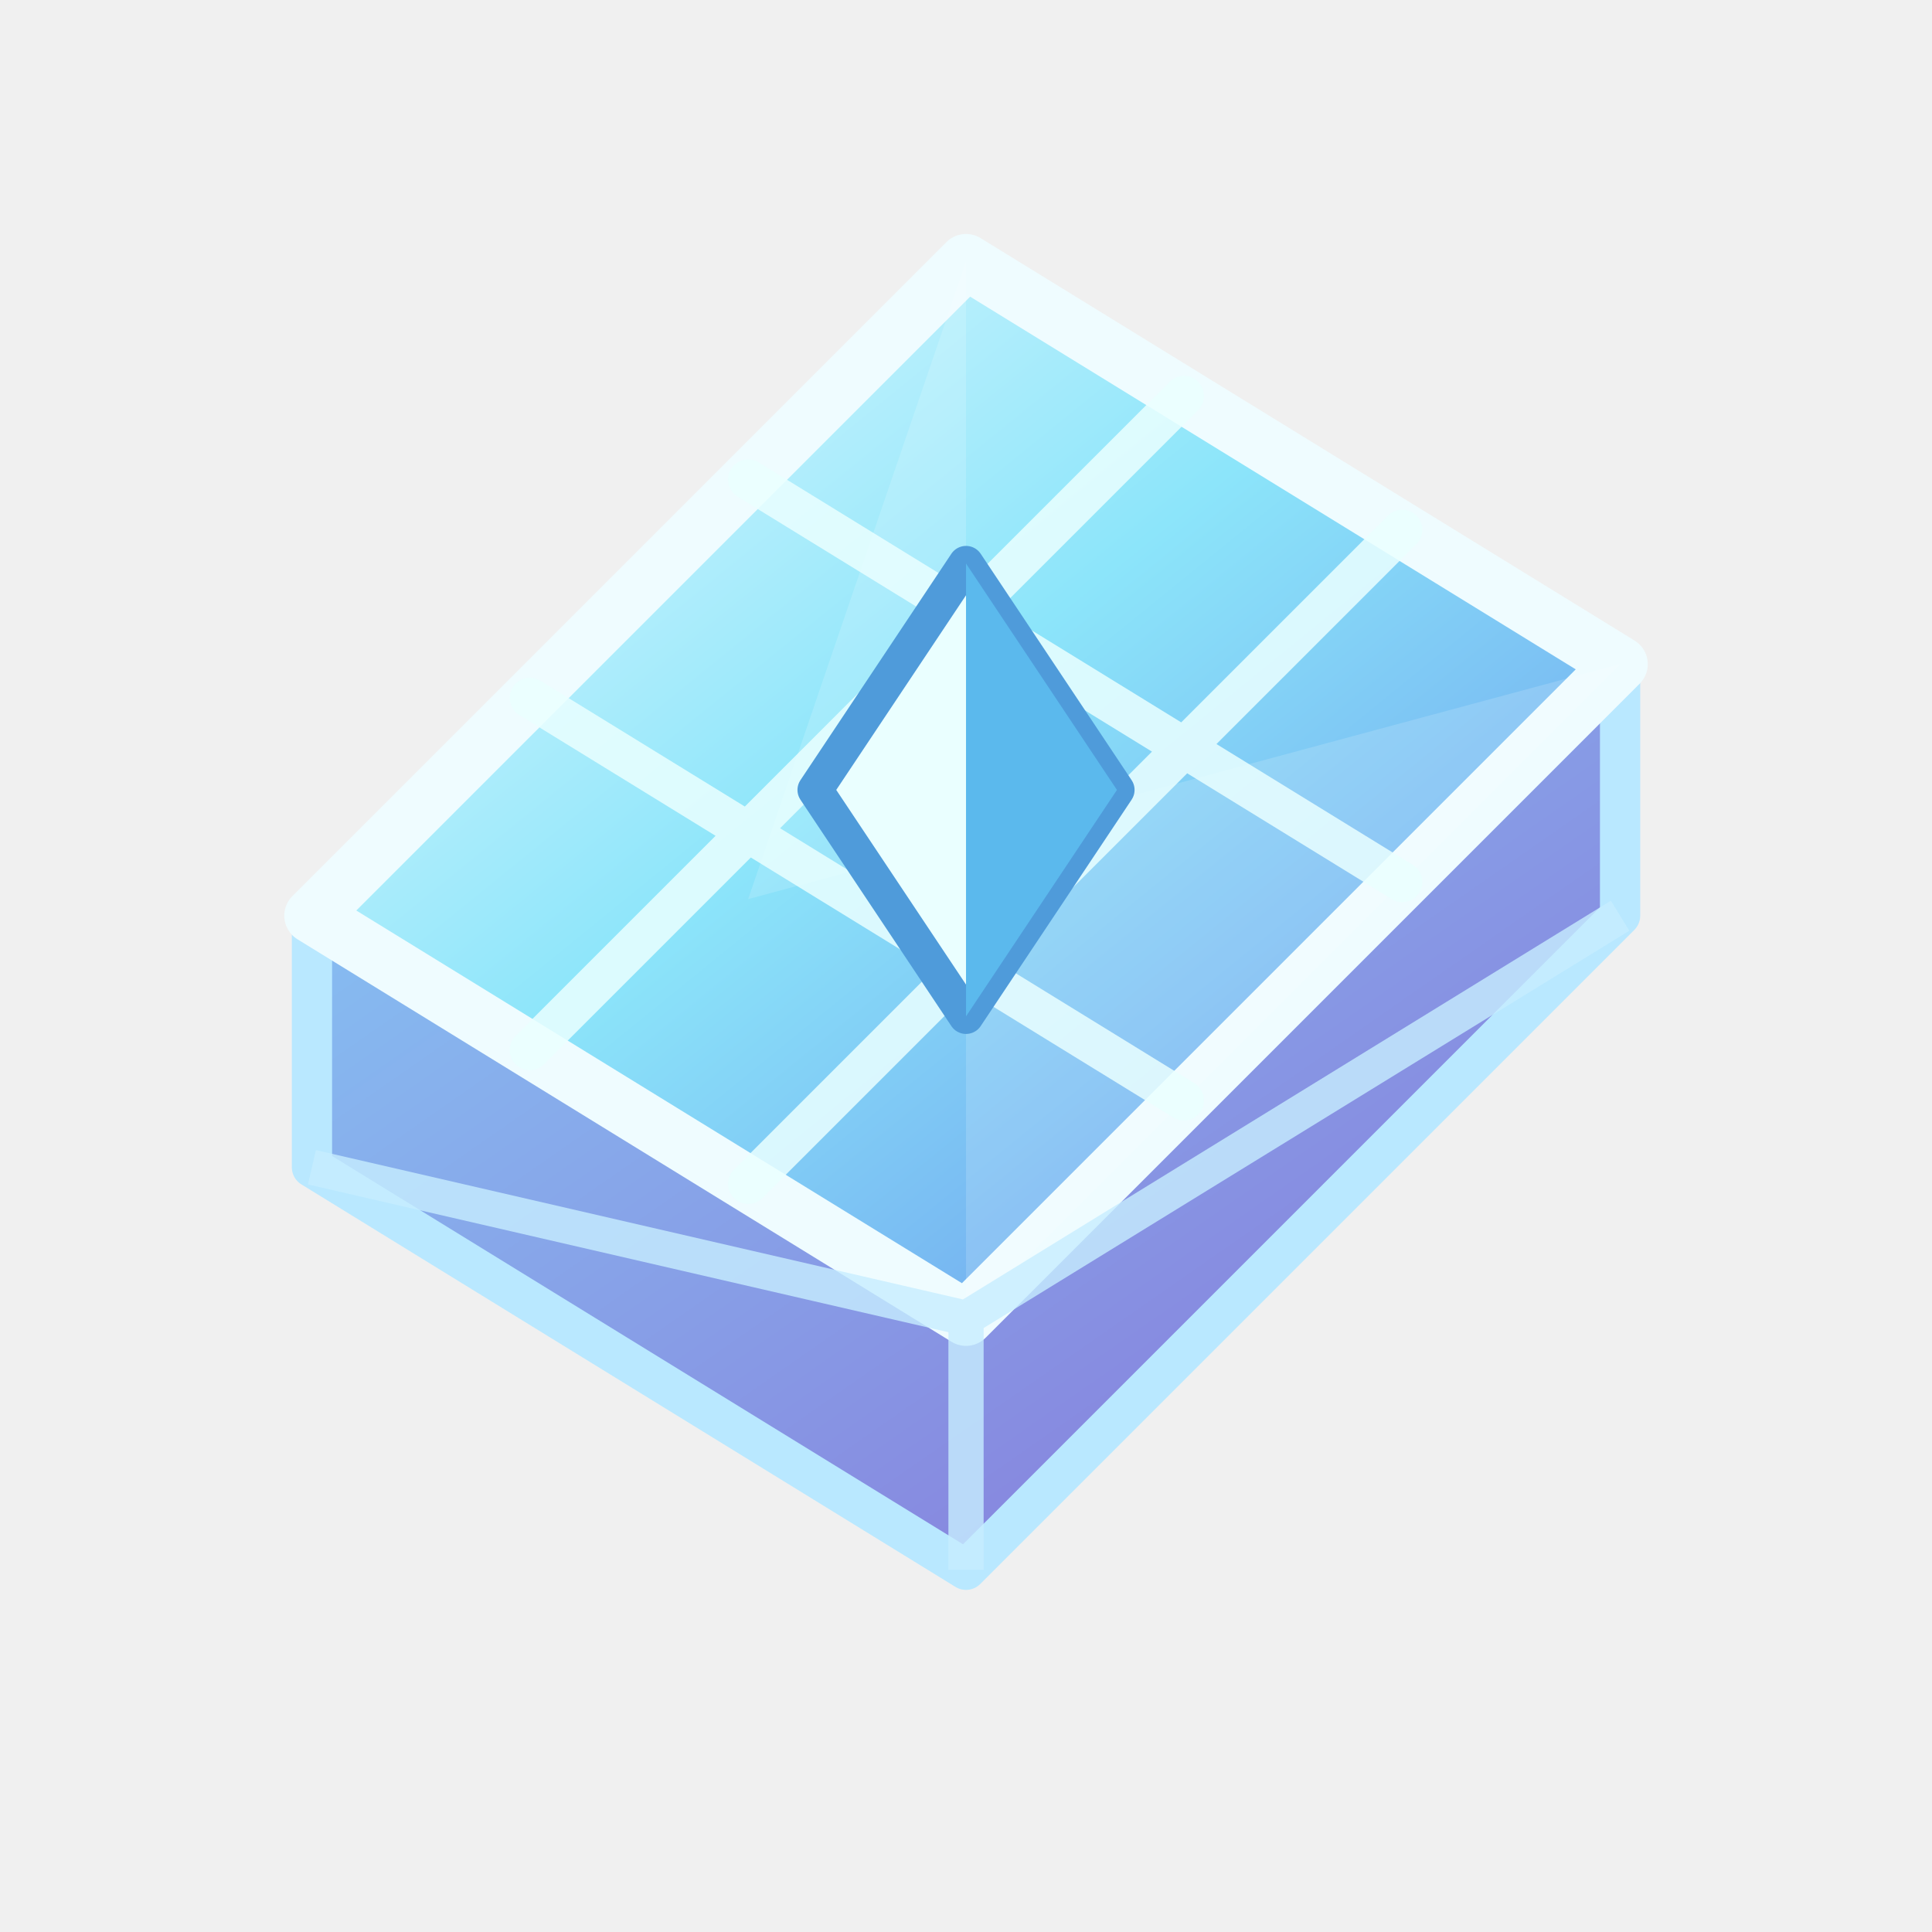
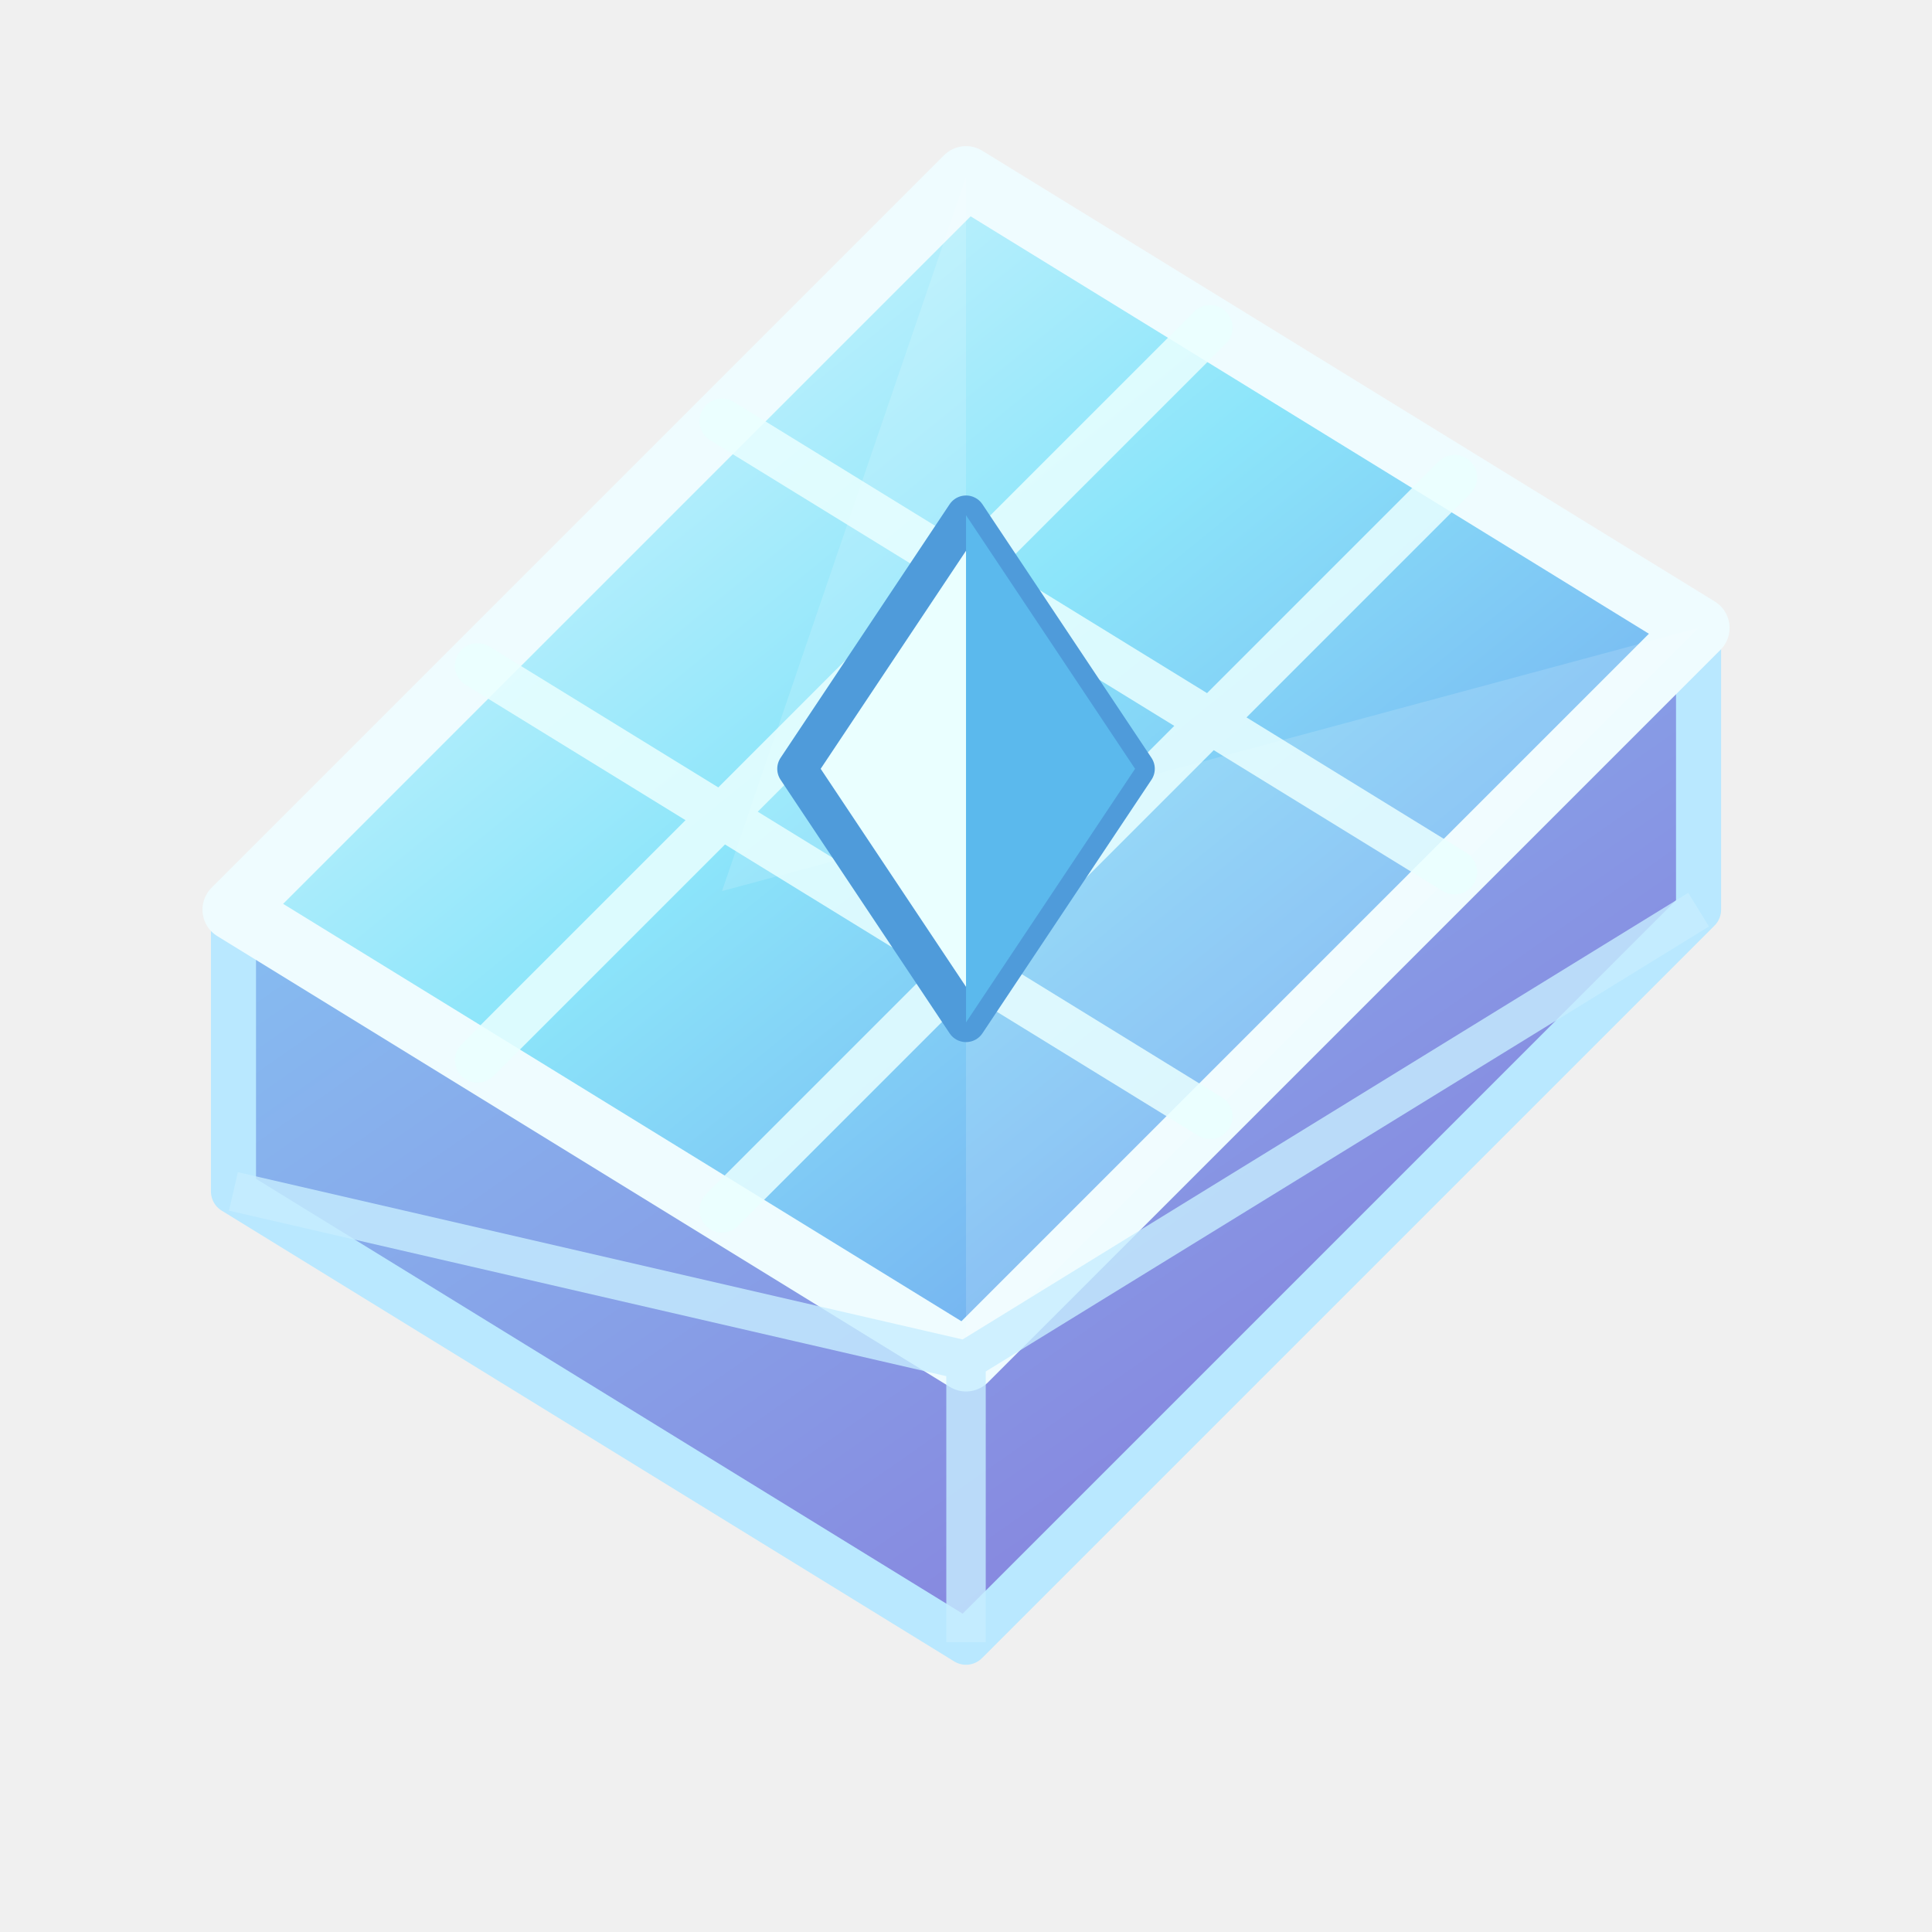
<svg xmlns="http://www.w3.org/2000/svg" viewBox="0 0 32 32">
-   <g transform="translate(2.667 2.667) scale(.833333)">
+   <g transform="translate(1.067 1.067) scale(.933333)">
    <defs>
      <linearGradient id="crystalBoardFace" x1="0" y1="0" x2="1" y2="1">
        <stop stop-color="#effcff" />
        <stop offset=".45" stop-color="#8ce5fa" />
        <stop offset="1" stop-color="#638be9" />
      </linearGradient>
      <linearGradient id="crystalBoardEdge" x1="0" y1="0" x2="1" y2="1">
        <stop stop-color="#86c9f5" />
        <stop offset="1" stop-color="#8872d8" />
      </linearGradient>
    </defs>
    <path d="M3 15v5l13 8 13-13v-5L16 23Z" fill="url(#crystalBoardEdge)" stroke="#b9e8ff" stroke-width=".8" stroke-linejoin="round" />
    <path d="M16 2l13 8-13 13L3 15Z" fill="url(#crystalBoardFace)" stroke="#effcff" stroke-width="1.1" stroke-linejoin="round" />
    <path d="M16 2l-4.33 12.67L29 10 16 23Z" fill="#fff" opacity=".15" />
    <g fill="none" stroke="#eaffff" stroke-width=".8" stroke-linecap="round" opacity=".85">
      <path d="M20.33 4.67l-13 13M24.67 7.33l-13 13M11.67 6.33l13 8M7.33 10.67l13 8" />
    </g>
    <path d="m16 8 3 4.5-3 4.5-3-4.5Z" fill="#eaffff" stroke="#4f9bda" stroke-width=".7" stroke-linejoin="round" />
    <path d="m16 8 0 9 3-4.5Z" fill="#5bb9ed" />
    <path d="M16 23v5M3 20l13 3 13-8" fill="none" stroke="#c7eeff" stroke-width=".7" stroke-linejoin="round" opacity=".8" />
  </g>
</svg>
